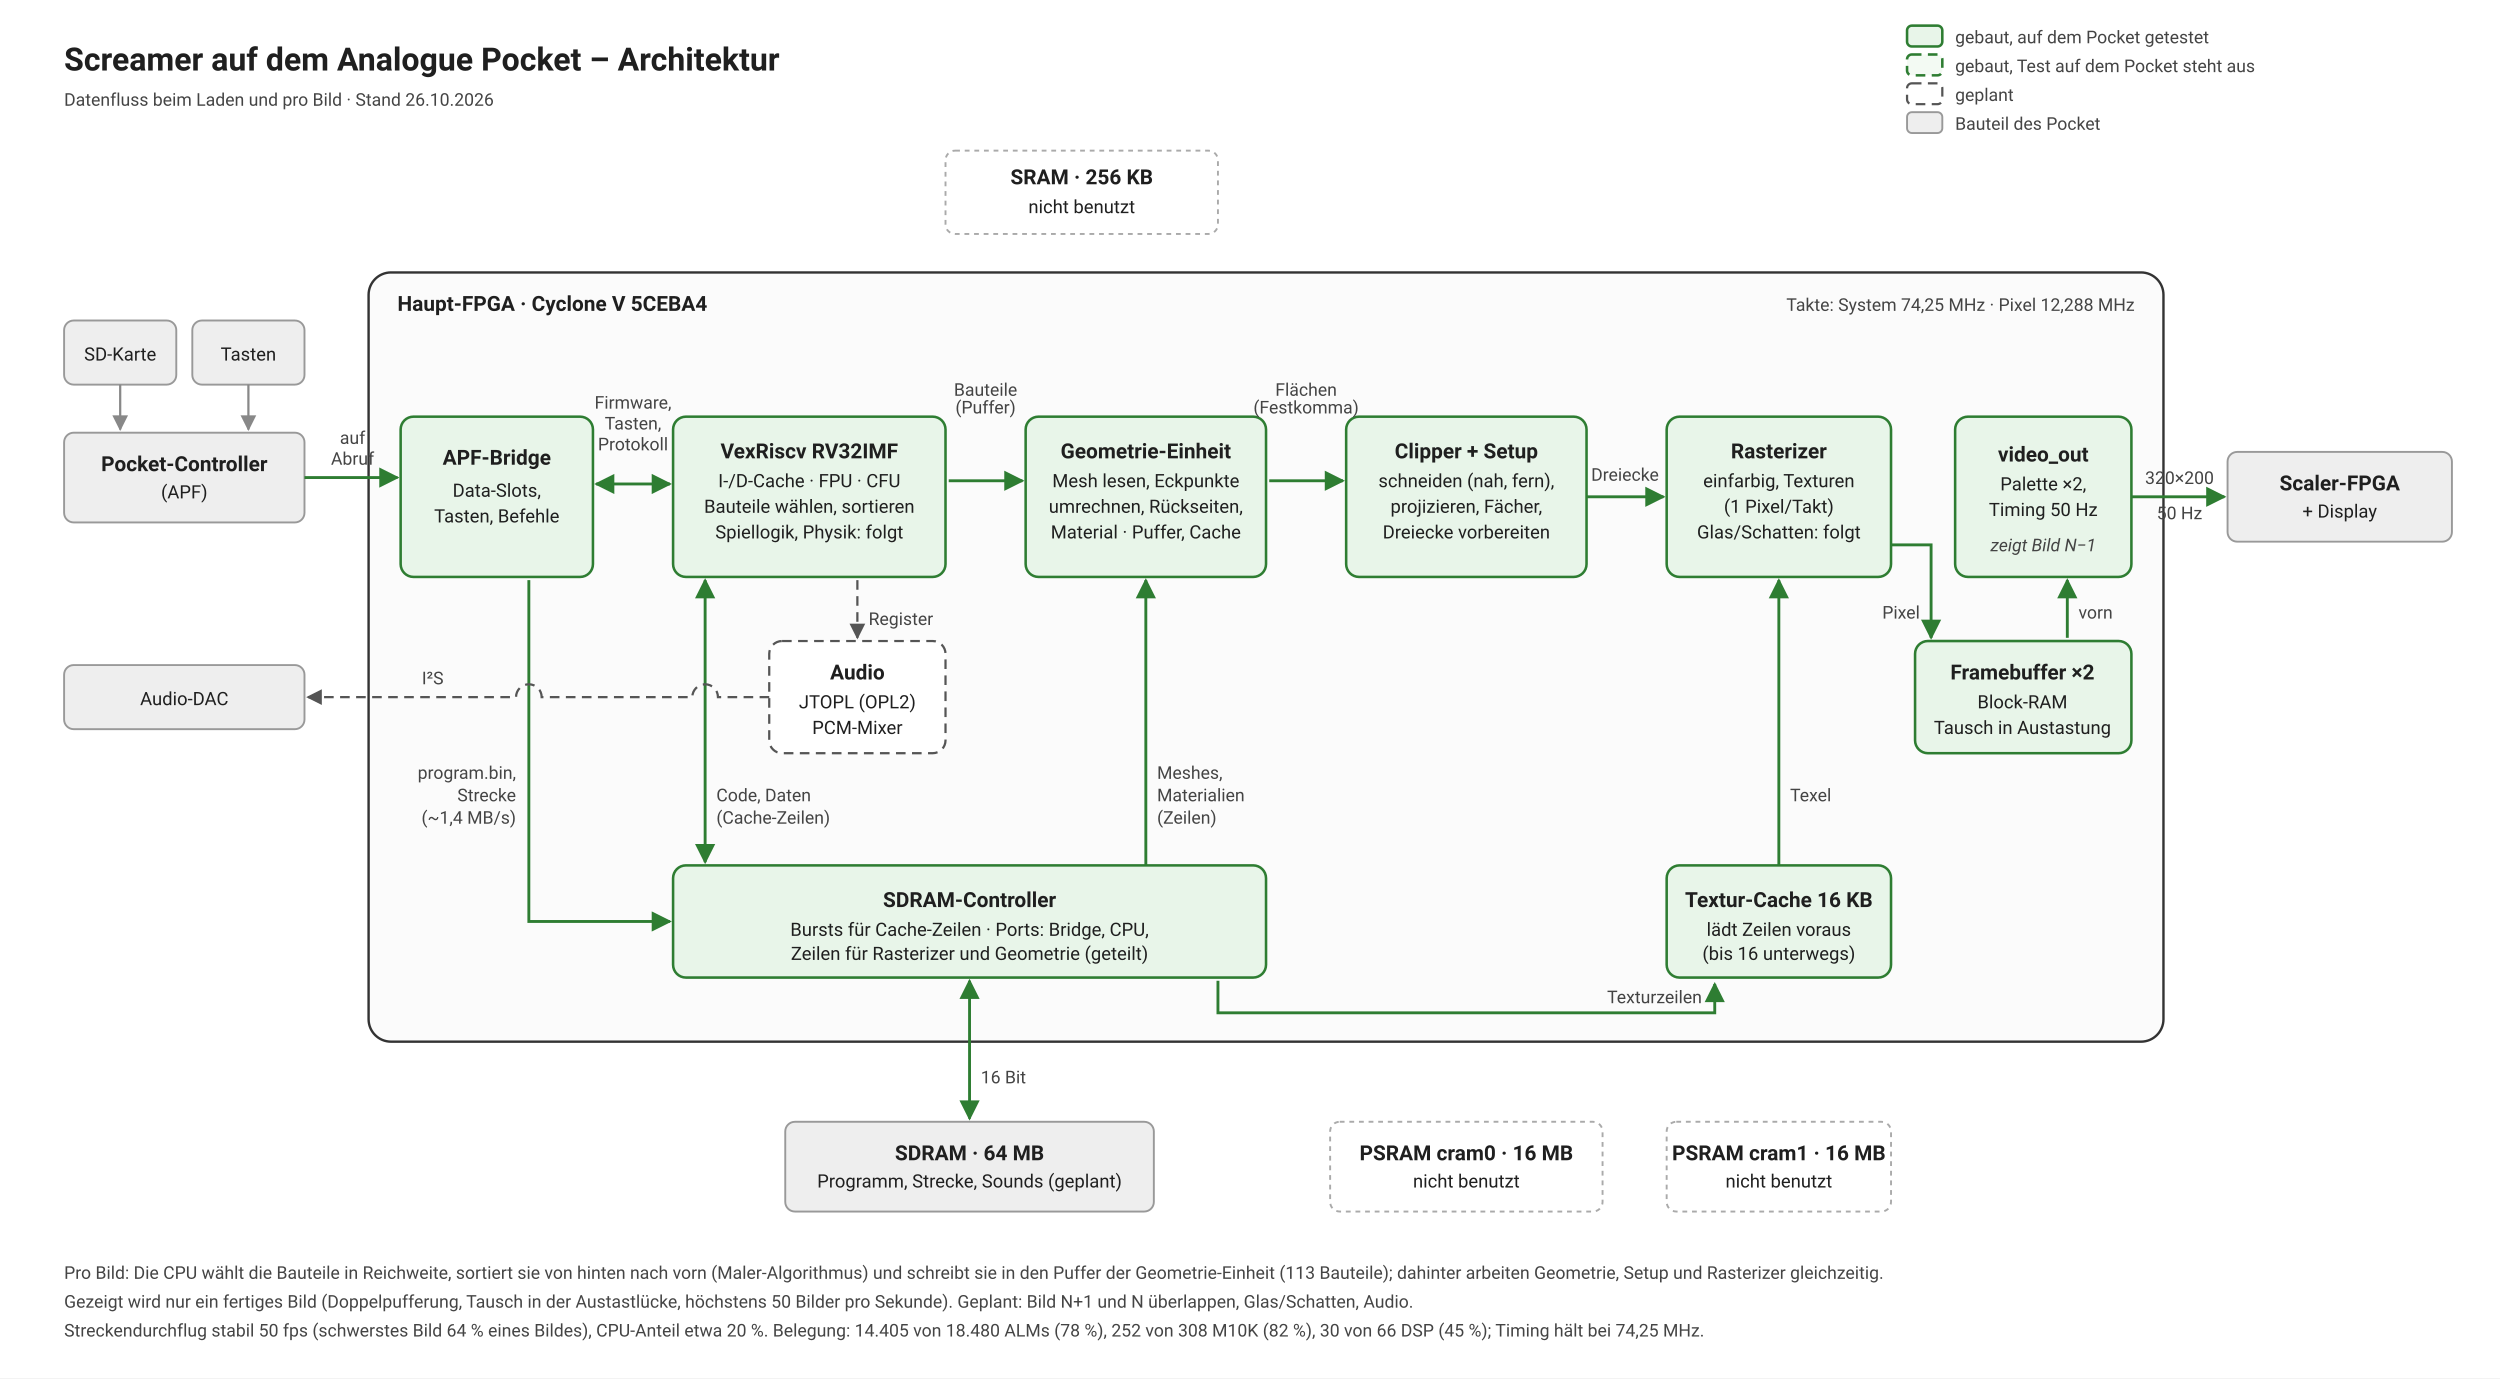
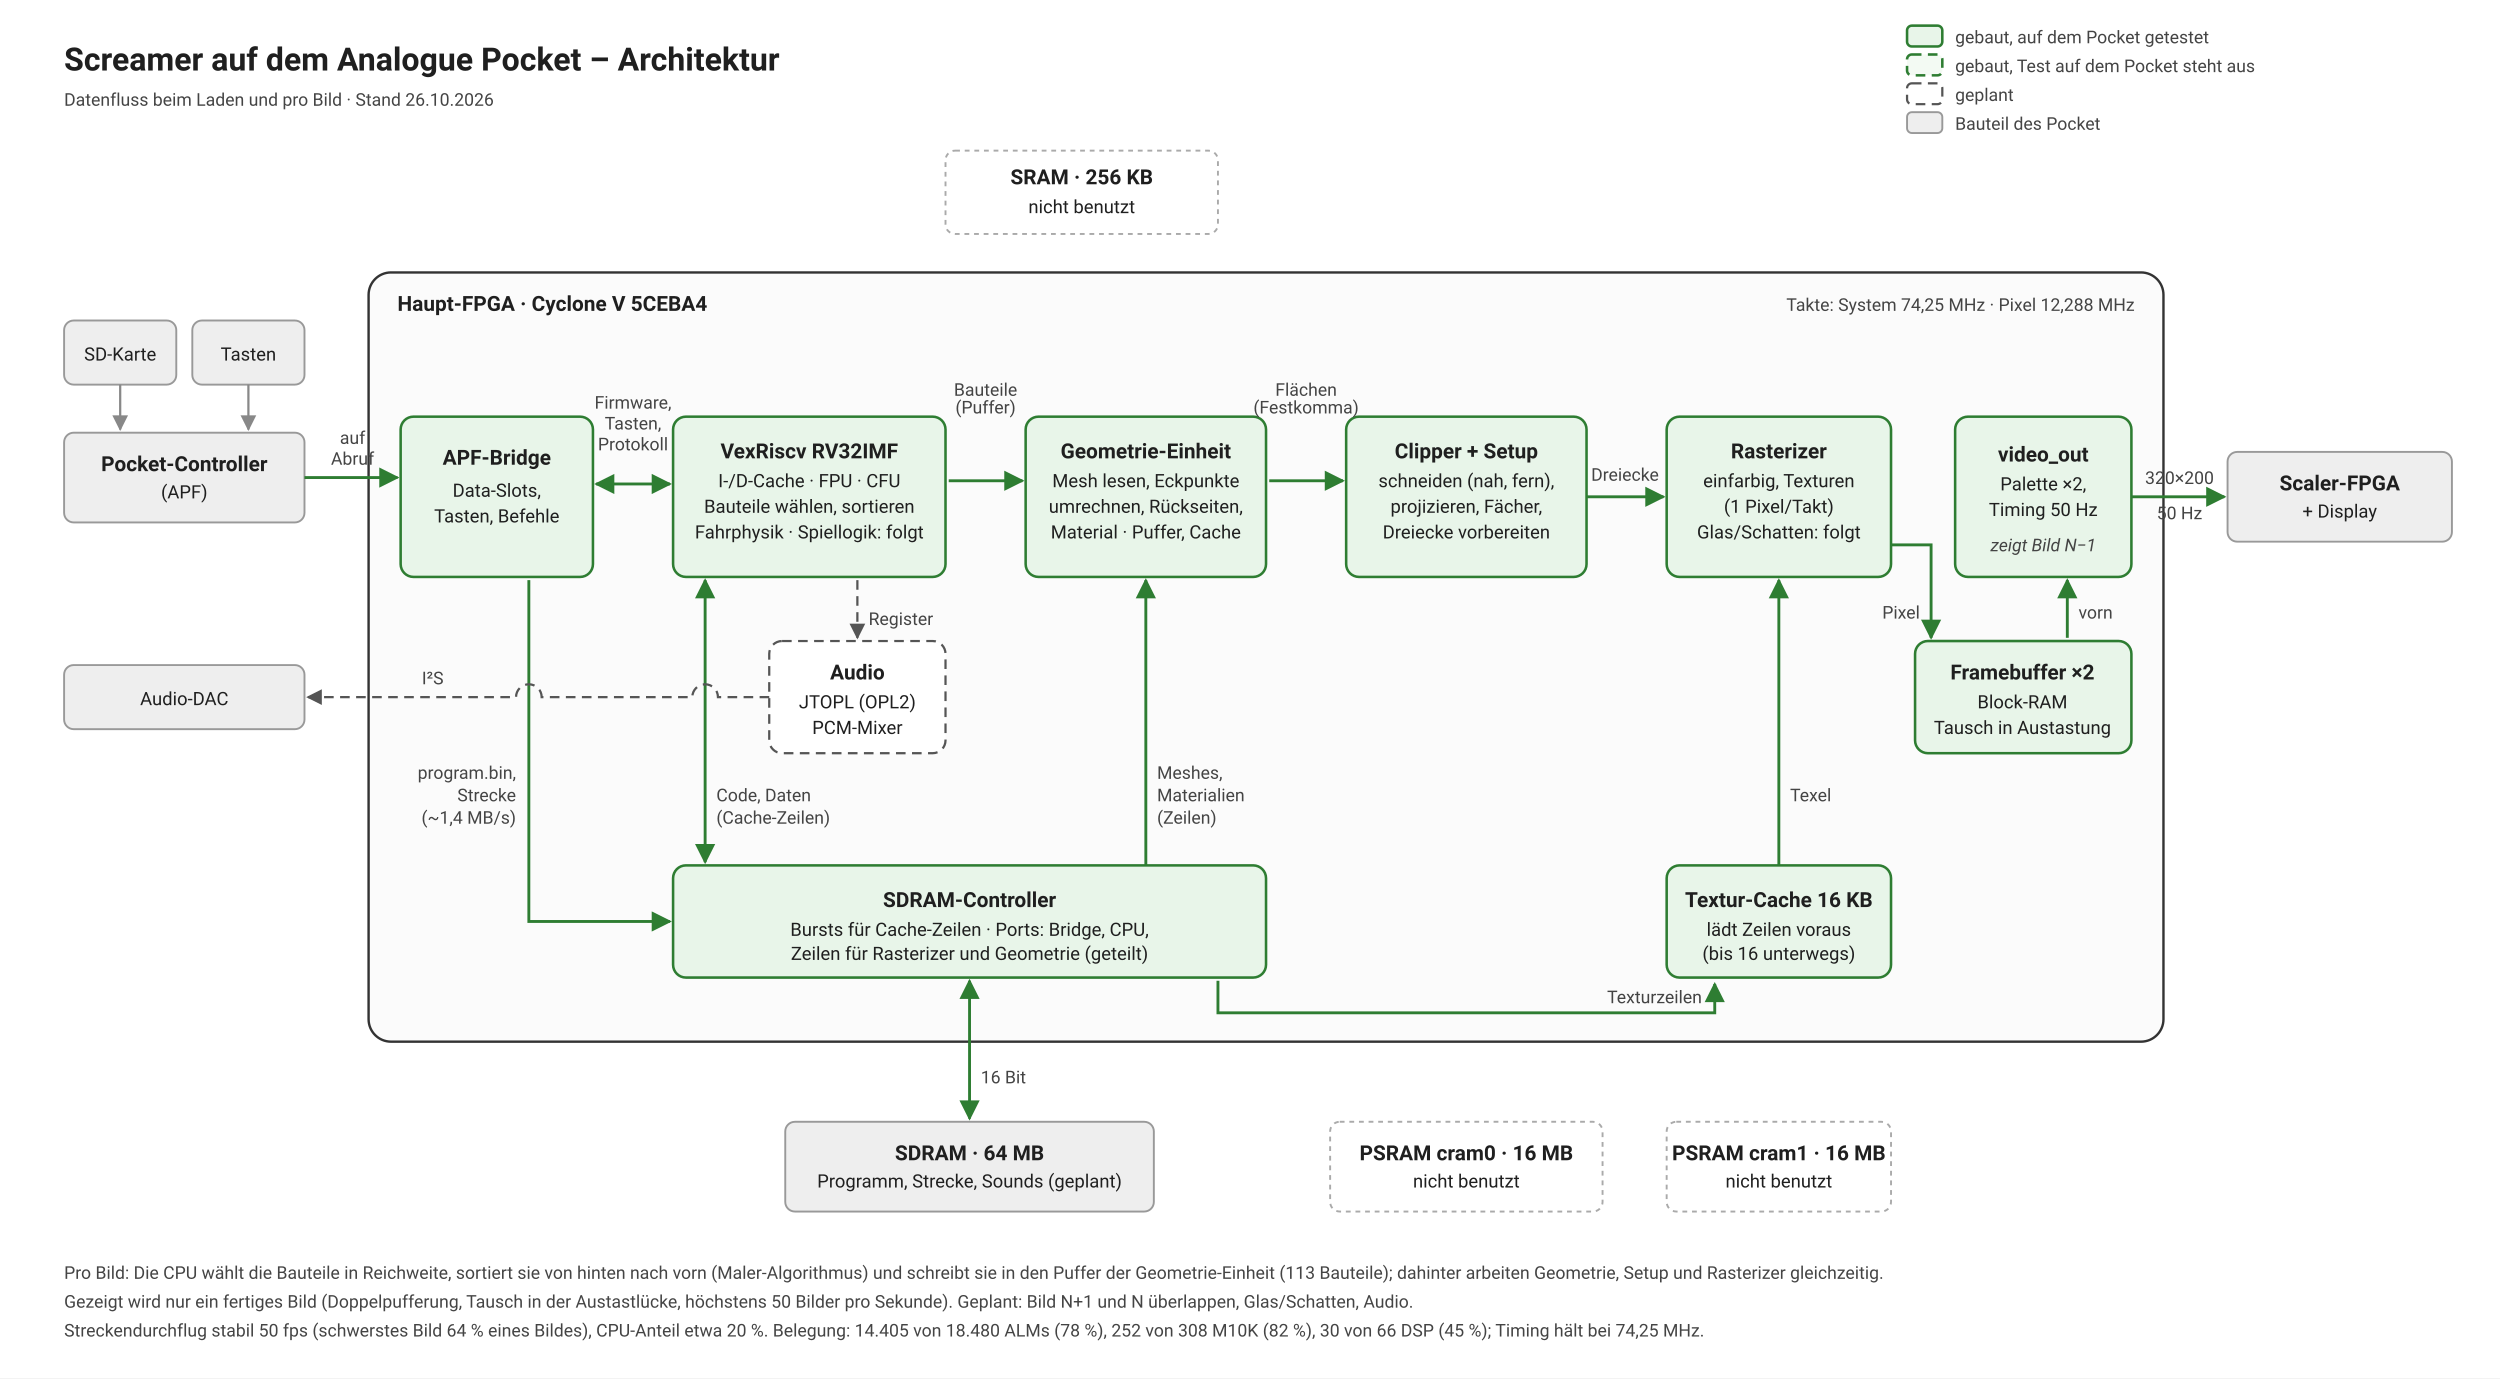
<svg xmlns="http://www.w3.org/2000/svg" viewBox="0 0 1560 860" width="1560" height="860" role="img" aria-label="Architektur: Die CPU wählt und sortiert die Bauteile der Strecke und schreibt je Bauteil seine Lage in Register der Geometrie-Einheit. Die liest das Mesh aus dem SDRAM, rechnet die Eckpunkte in Kamerasicht um, lässt Rückseiten weg und gibt die Flächen an Clipper und Setup-Einheit, die schneiden, projizieren und die Dreiecke für den Rasterizer vorbereiten. Der Rasterizer liest Texturen über einen Cache aus dem SDRAM, der fehlende Zeilen schon vor einer Warteschlange anfordert, und schreibt in den hinteren der beiden Framebuffer im Block-RAM; video_out zeigt den vorderen mit 50 Hz, getauscht wird in der Austastlücke. Programm und Strecke lädt der Pocket auf Anforderung über die APF-Bridge in den SDRAM.">
  <defs>
    <marker id="built" viewBox="0 0 10 10" refX="9" refY="5" markerWidth="7" markerHeight="7" orient="auto-start-reverse">
      <path d="M0,0 L10,5 L0,10 z" fill="#2e7d32" />
    </marker>
    <marker id="plan" viewBox="0 0 10 10" refX="9" refY="5" markerWidth="7" markerHeight="7" orient="auto-start-reverse">
      <path d="M0,0 L10,5 L0,10 z" fill="#555555" />
    </marker>
    <marker id="ext" viewBox="0 0 10 10" refX="9" refY="5" markerWidth="7" markerHeight="7" orient="auto-start-reverse">
      <path d="M0,0 L10,5 L0,10 z" fill="#888888" />
    </marker>
  </defs>
  <style>
    text { font-family: system-ui, -apple-system, "Segoe UI", Roboto, Helvetica, Arial, sans-serif; fill: #1f1f1f; }
    .h { font-size: 20px; font-weight: 700; }
    .t { font-size: 13px; font-weight: 600; }
    .b { font-size: 11.5px; }
    .p { font-size: 11px; font-style: italic; fill: #444444; }
    .l { font-size: 11px; fill: #444444; }
    .c { text-anchor: middle; }
    .r { text-anchor: end; }
    .built { fill: #e8f5e9; stroke: #2e7d32; stroke-width: 1.6; }
    .fresh { fill: #f3faf3; stroke: #2e7d32; stroke-width: 1.6; stroke-dasharray: 6 4; }
    .plan { fill: #ffffff; stroke: #555555; stroke-width: 1.4; stroke-dasharray: 6 4; }
    .ext { fill: #eeeeee; stroke: #999999; stroke-width: 1.2; }
    .free { fill: #ffffff; stroke: #aaaaaa; stroke-width: 1.2; stroke-dasharray: 3 3; }
    .wb { fill: none; stroke: #2e7d32; stroke-width: 1.8; }
    .wf { fill: none; stroke: #2e7d32; stroke-width: 1.8; stroke-dasharray: 6 4; }
    .wp { fill: none; stroke: #555555; stroke-width: 1.4; stroke-dasharray: 6 4; }
    .we { fill: none; stroke: #888888; stroke-width: 1.4; }
  </style>
  <rect width="1560" height="860" fill="#ffffff" />
  <text x="40" y="44" class="h">Screamer auf dem Analogue Pocket – Architektur</text>
  <text x="40" y="66" class="l">Datenfluss beim Laden und pro Bild · Stand 26.10.2026</text>
  <rect x="1190" y="16" width="22" height="13" rx="3" class="built" />
  <text x="1220" y="27" class="l">gebaut, auf dem Pocket getestet</text>
  <rect x="1190" y="34" width="22" height="13" rx="3" class="fresh" />
  <text x="1220" y="45" class="l">gebaut, Test auf dem Pocket steht aus</text>
  <rect x="1190" y="52" width="22" height="13" rx="3" class="plan" />
  <text x="1220" y="63" class="l">geplant</text>
  <rect x="1190" y="70" width="22" height="13" rx="3" class="ext" />
  <text x="1220" y="81" class="l">Bauteil des Pocket</text>
  <rect x="590" y="94" width="170" height="52" rx="6" class="free" />
  <text x="675" y="115" class="t c" fill="#666666">SRAM · 256 KB</text>
  <text x="675" y="133" class="b c">nicht benutzt</text>
  <rect x="40" y="200" width="70" height="40" rx="6" class="ext" />
  <text x="75" y="225" class="b c">SD-Karte</text>
  <rect x="120" y="200" width="70" height="40" rx="6" class="ext" />
  <text x="155" y="225" class="b c">Tasten</text>
  <path d="M75,240 V268" class="we" marker-end="url(#ext)" />
  <path d="M155,240 V268" class="we" marker-end="url(#ext)" />
  <rect x="40" y="270" width="150" height="56" rx="6" class="ext" />
  <text x="115" y="294" class="t c">Pocket-Controller</text>
  <text x="115" y="311" class="b c">(APF)</text>
  <rect x="40" y="415" width="150" height="40" rx="6" class="ext" />
  <text x="115" y="440" class="b c">Audio-DAC</text>
  <rect x="1390" y="282" width="140" height="56" rx="6" class="ext" />
  <text x="1460" y="306" class="t c">Scaler-FPGA</text>
  <text x="1460" y="323" class="b c">+ Display</text>
  <rect x="230" y="170" width="1120" height="480" rx="14" fill="#fbfbfb" stroke="#333333" stroke-width="1.5" />
  <text x="248" y="194" class="t">Haupt-FPGA · Cyclone V 5CEBA4</text>
  <text x="1332" y="194" class="l r">Takte: System 74,25 MHz · Pixel 12,288 MHz</text>
  <rect x="250" y="260" width="120" height="100" rx="8" class="built" />
  <text x="310" y="290" class="t c">APF-Bridge</text>
  <text x="310" y="310" class="b c">Data-Slots,</text>
  <text x="310" y="326" class="b c">Tasten, Befehle</text>
  <rect x="420" y="260" width="170" height="100" rx="8" class="built" />
  <text x="505" y="286" class="t c">VexRiscv RV32IMF</text>
  <text x="505" y="304" class="b c">I-/D-Cache · FPU · CFU</text>
  <text x="505" y="320" class="b c">Bauteile wählen, sortieren</text>
-   <text x="505" y="336" class="b c">Spiellogik, Physik: folgt</text>
+   <text x="505" y="336" class="b c">Fahrphysik · Spiellogik: folgt</text>
  <rect x="640" y="260" width="150" height="100" rx="8" class="built" />
  <text x="715" y="286" class="t c">Geometrie-Einheit</text>
  <text x="715" y="304" class="b c">Mesh lesen, Eckpunkte</text>
  <text x="715" y="320" class="b c">umrechnen, Rückseiten,</text>
  <text x="715" y="336" class="b c">Material · Puffer, Cache</text>
  <rect x="840" y="260" width="150" height="100" rx="8" class="built" />
  <text x="915" y="286" class="t c">Clipper + Setup</text>
  <text x="915" y="304" class="b c">schneiden (nah, fern),</text>
  <text x="915" y="320" class="b c">projizieren, Fächer,</text>
  <text x="915" y="336" class="b c">Dreiecke vorbereiten</text>
  <rect x="1040" y="260" width="140" height="100" rx="8" class="built" />
  <text x="1110" y="286" class="t c">Rasterizer</text>
  <text x="1110" y="304" class="b c">einfarbig, Texturen</text>
  <text x="1110" y="320" class="b c">(1 Pixel/Takt)</text>
  <text x="1110" y="336" class="b c">Glas/Schatten: folgt</text>
  <rect x="1220" y="260" width="110" height="100" rx="8" class="built" />
  <text x="1275" y="288" class="t c">video_out</text>
  <text x="1275" y="306" class="b c">Palette ×2,</text>
  <text x="1275" y="322" class="b c">Timing 50 Hz</text>
  <text x="1275" y="344" class="p c">zeigt Bild N−1</text>
  <rect x="480" y="400" width="110" height="70" rx="8" class="plan" />
  <text x="535" y="424" class="t c">Audio</text>
  <text x="535" y="442" class="b c">JTOPL (OPL2)</text>
  <text x="535" y="458" class="b c">PCM-Mixer</text>
  <rect x="1195" y="400" width="135" height="70" rx="8" class="built" />
  <text x="1262" y="424" class="t c">Framebuffer ×2</text>
  <text x="1262" y="442" class="b c">Block-RAM</text>
  <text x="1262" y="458" class="b c">Tausch in Austastung</text>
  <rect x="420" y="540" width="370" height="70" rx="8" class="built" />
  <text x="605" y="566" class="t c">SDRAM-Controller</text>
  <text x="605" y="584" class="b c">Bursts für Cache-Zeilen · Ports: Bridge, CPU,</text>
  <text x="605" y="599" class="b c">Zeilen für Rasterizer und Geometrie (geteilt)</text>
  <rect x="1040" y="540" width="140" height="70" rx="8" class="built" />
  <text x="1110" y="566" class="t c">Textur-Cache 16 KB</text>
  <text x="1110" y="584" class="b c">lädt Zeilen voraus</text>
  <text x="1110" y="599" class="b c">(bis 16 unterwegs)</text>
  <rect x="490" y="700" width="230" height="56" rx="6" class="ext" />
  <text x="605" y="724" class="t c">SDRAM · 64 MB</text>
  <text x="605" y="741" class="b c">Programm, Strecke, Sounds (geplant)</text>
  <rect x="830" y="700" width="170" height="56" rx="6" class="free" />
  <text x="915" y="724" class="t c" fill="#666666">PSRAM cram0 · 16 MB</text>
  <text x="915" y="741" class="b c">nicht benutzt</text>
  <rect x="1040" y="700" width="140" height="56" rx="6" class="free" />
  <text x="1110" y="724" class="t c" fill="#666666">PSRAM cram1 · 16 MB</text>
  <text x="1110" y="741" class="b c">nicht benutzt</text>
  <path d="M190,298 H248" class="wb" marker-end="url(#built)" />
  <text x="220" y="277" class="l c">auf</text>
  <text x="220" y="290" class="l c">Abruf</text>
  <path d="M372,302 H418" class="wb" marker-start="url(#built)" marker-end="url(#built)" />
  <text x="395" y="255" class="l c">Firmware,</text>
  <text x="395" y="268" class="l c">Tasten,</text>
  <text x="395" y="281" class="l c">Protokoll</text>
  <path d="M330,362 V575 H418" class="wb" marker-end="url(#built)" />
  <text x="322" y="486" class="l r">program.bin,</text>
  <text x="322" y="500" class="l r">Strecke</text>
  <text x="322" y="514" class="l r">(~1,4 MB/s)</text>
  <path d="M990,310 H1038" class="wb" marker-end="url(#built)" />
  <text x="1014" y="300" class="l c">Dreiecke</text>
  <path d="M1180,340 H1205 V398" class="wb" marker-end="url(#built)" />
  <text x="1198" y="386" class="l r">Pixel</text>
  <path d="M1290,398 V362" class="wb" marker-end="url(#built)" />
  <text x="1297" y="386" class="l">vorn</text>
  <path d="M1330,310 H1388" class="wb" marker-end="url(#built)" />
  <text x="1360" y="302" class="l c">320×200</text>
  <text x="1360" y="324" class="l c">50 Hz</text>
  <path d="M440,362 V538" class="wb" marker-start="url(#built)" marker-end="url(#built)" />
  <text x="447" y="500" class="l">Code, Daten</text>
  <text x="447" y="514" class="l">(Cache-Zeilen)</text>
  <path d="M1110,540 V362" class="wb" marker-end="url(#built)" />
  <text x="1117" y="500" class="l">Texel</text>
  <path d="M760,612 V632 H1070 V614" class="wb" marker-end="url(#built)" />
  <text x="1062" y="626" class="l r">Texturzeilen</text>
  <path d="M605,612 V698" class="wb" marker-start="url(#built)" marker-end="url(#built)" />
  <text x="612" y="676" class="l">16 Bit</text>
  <path d="M592,300 H638" class="wb" marker-end="url(#built)" />
  <text x="615" y="247" class="l c">Bauteile</text>
  <text x="615" y="258" class="l c">(Puffer)</text>
  <path d="M792,300 H838" class="wb" marker-end="url(#built)" />
  <text x="815" y="247" class="l c">Flächen</text>
  <text x="815" y="258" class="l c">(Festkomma)</text>
  <path d="M715,540 V362" class="wb" marker-end="url(#built)" />
  <text x="722" y="486" class="l">Meshes,</text>
  <text x="722" y="500" class="l">Materialien</text>
  <text x="722" y="514" class="l">(Zeilen)</text>
  <path d="M535,362 V398" class="wp" marker-end="url(#plan)" />
  <text x="542" y="390" class="l">Register</text>
  <path d="M480,435 H448 A8,8 0 0 0 432,435 H338 A8,8 0 0 0 322,435 H192" class="wp" marker-end="url(#plan)" />
  <text x="270" y="427" class="l c">I²S</text>
  <text x="40" y="798" class="l">Pro Bild: Die CPU wählt die Bauteile in Reichweite, sortiert sie von hinten nach vorn (Maler-Algorithmus) und schreibt sie in den Puffer der Geometrie-Einheit (113 Bauteile); dahinter arbeiten Geometrie, Setup und Rasterizer gleichzeitig.</text>
  <text x="40" y="816" class="l">Gezeigt wird nur ein fertiges Bild (Doppelpufferung, Tausch in der Austastlücke, höchstens 50 Bilder pro Sekunde). Geplant: Bild N+1 und N überlappen, Glas/Schatten, Audio.</text>
  <text x="40" y="834" class="l">Streckendurchflug stabil 50 fps (schwerstes Bild 64 % eines Bildes), CPU-Anteil etwa 20 %. Belegung: 14.405 von 18.480 ALMs (78 %), 252 von 308 M10K (82 %), 30 von 66 DSP (45 %); Timing hält bei 74,25 MHz.</text>
</svg>
